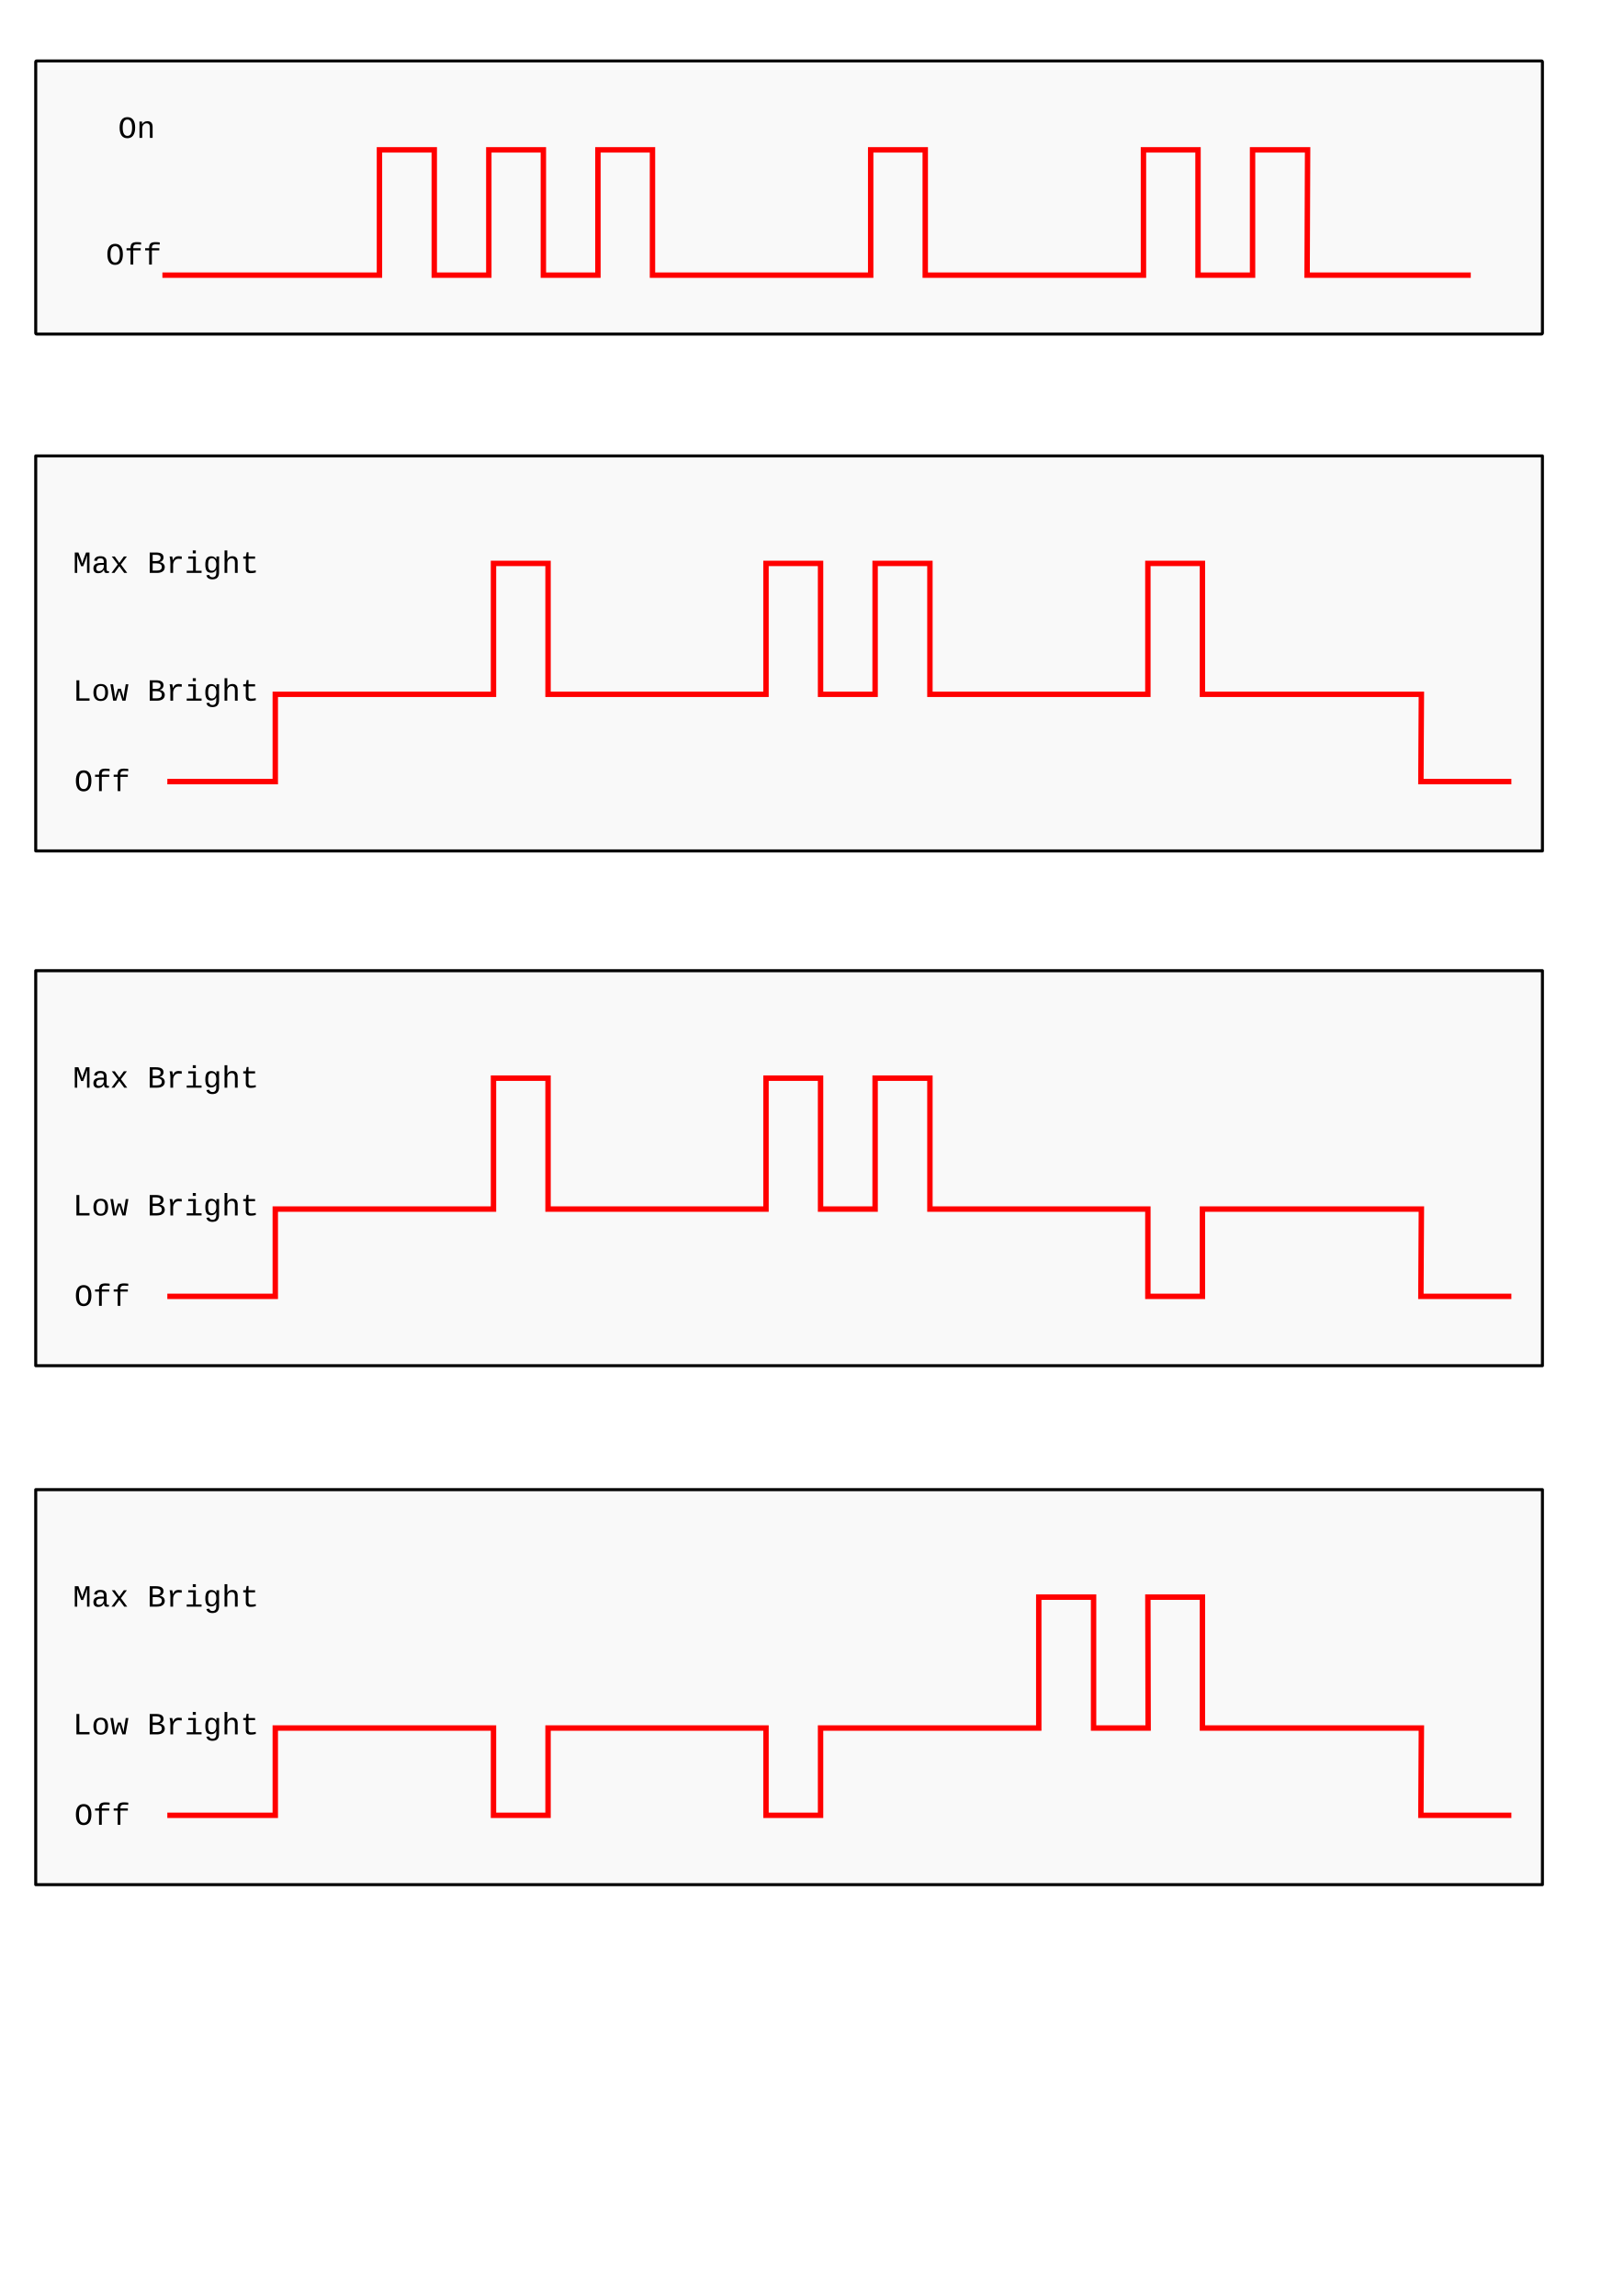
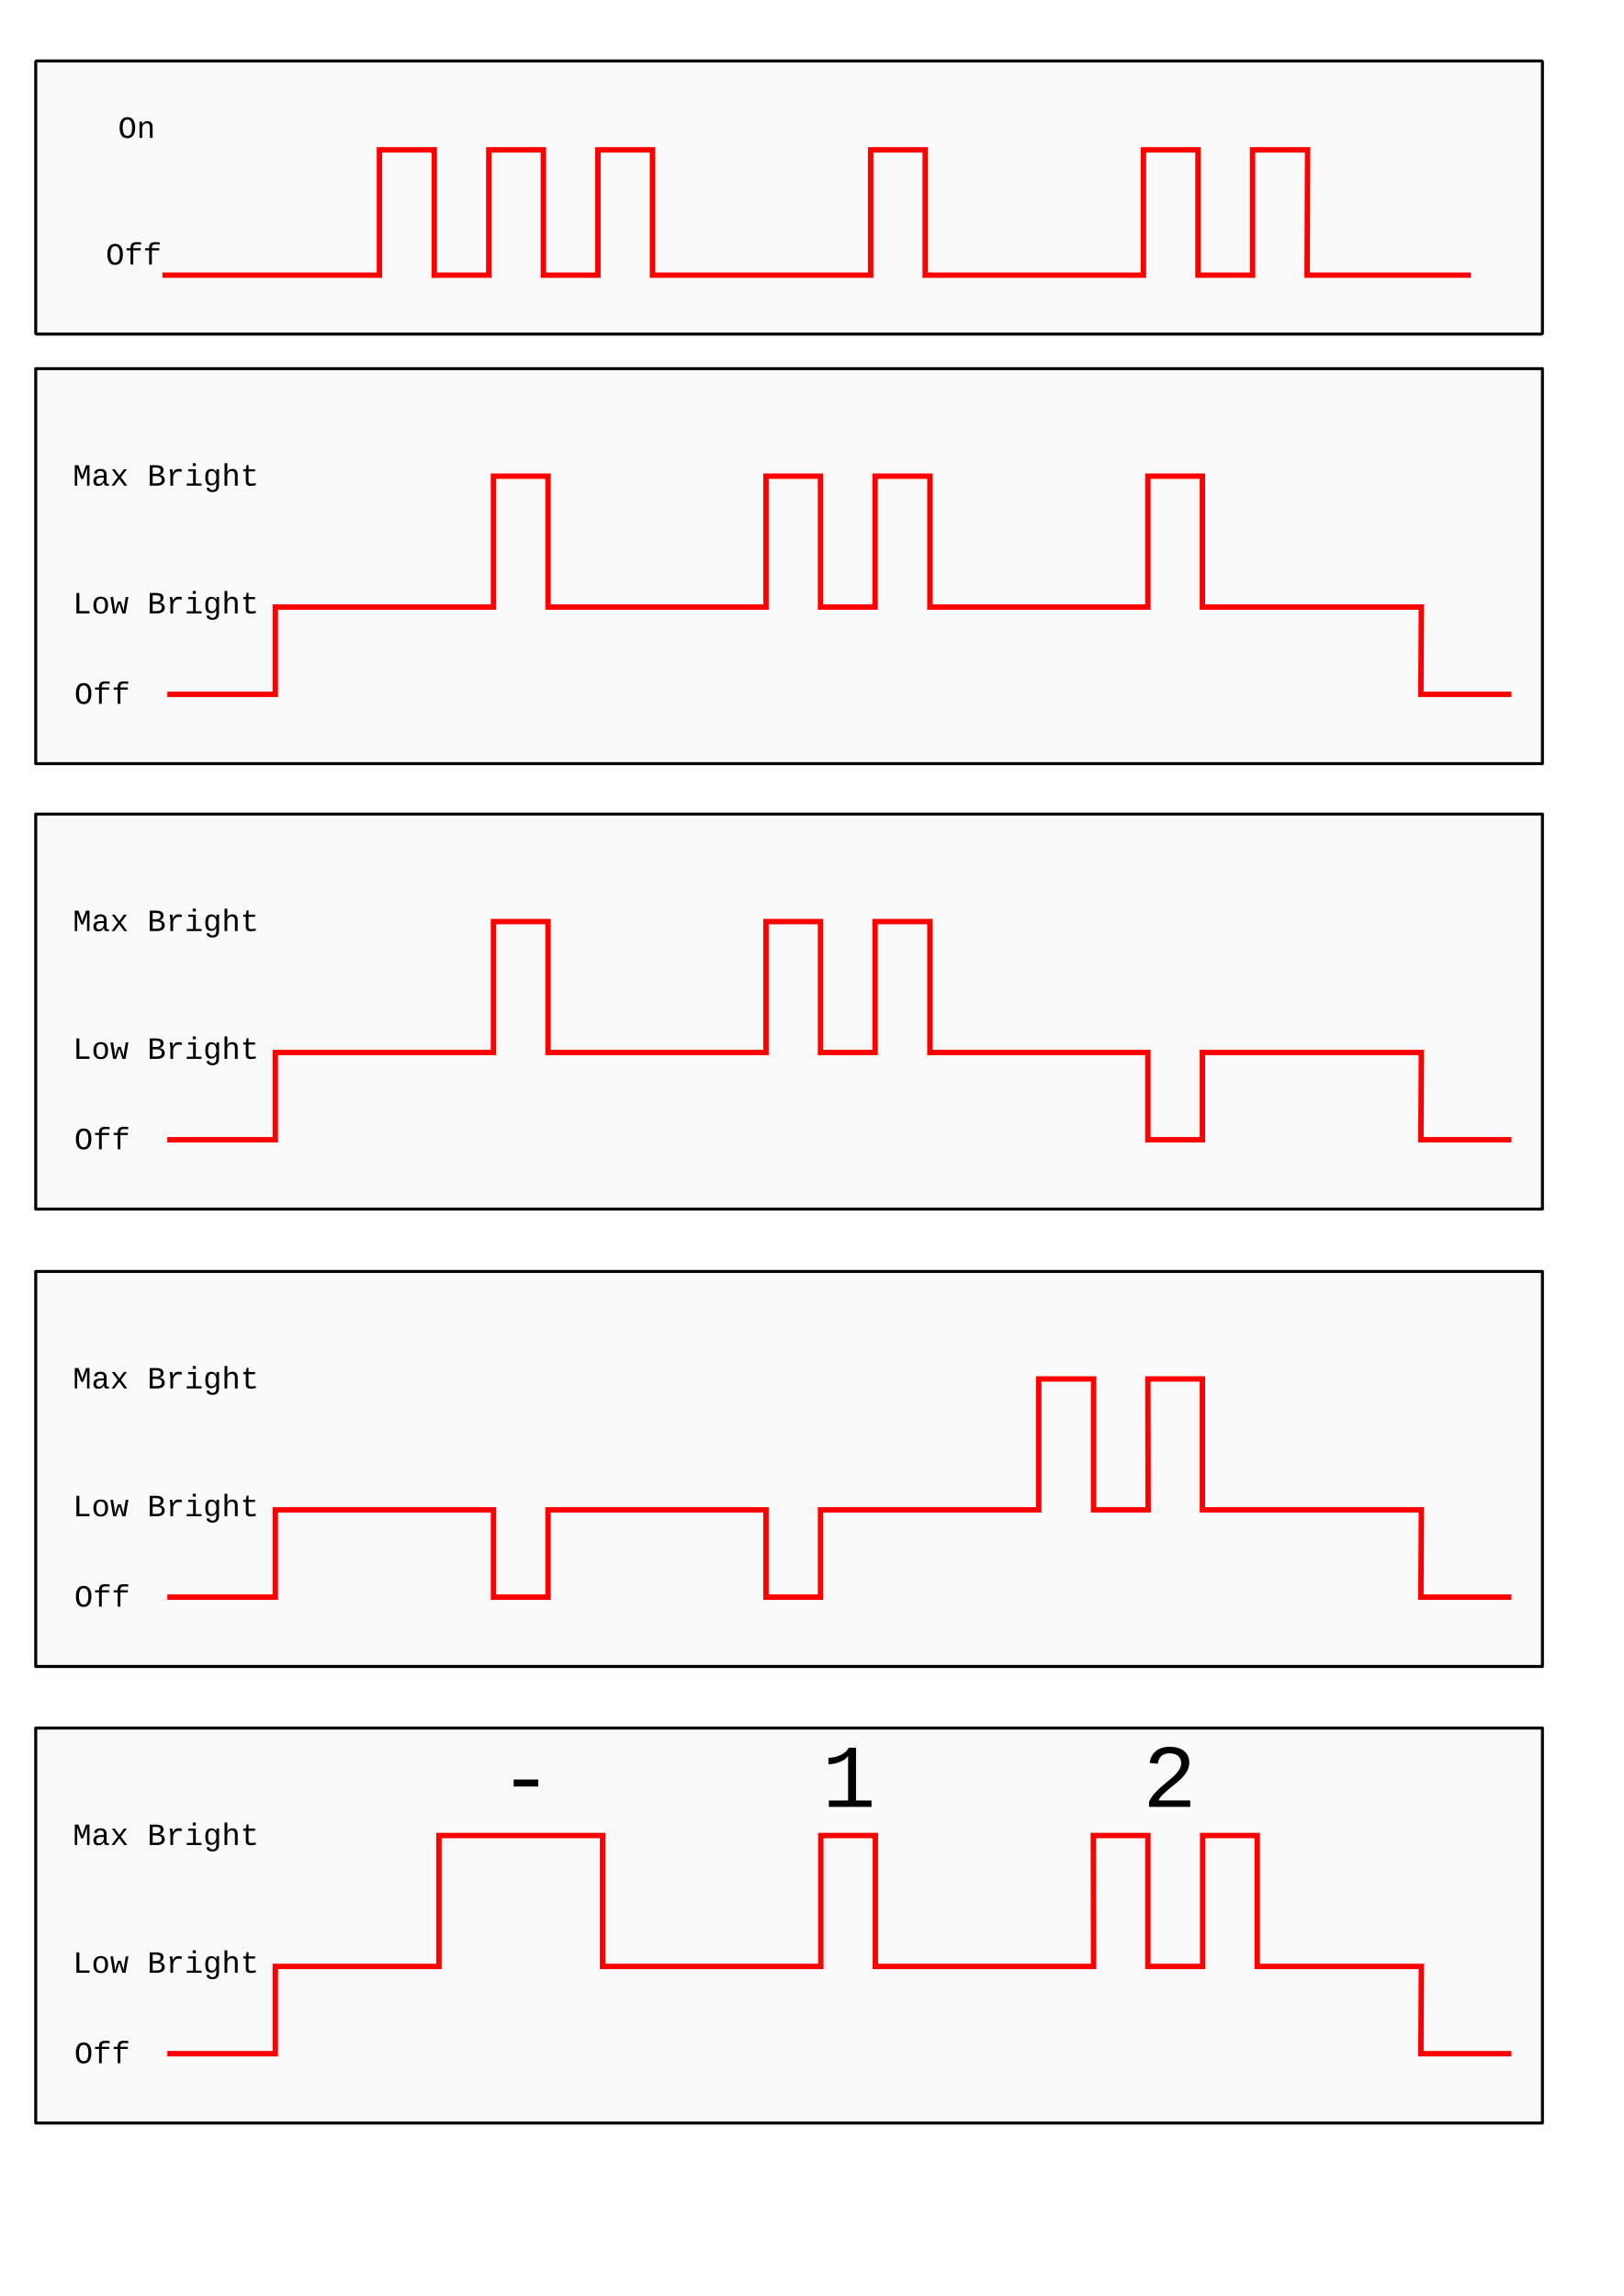
<svg xmlns="http://www.w3.org/2000/svg" width="744.094" height="1052.362" id="svg2" version="1.1">
  <defs id="defs4" />
  <g id="layer1">
-     <rect style="opacity:1;fill:#f9f9f9;stroke:#000000;stroke-width:1.38;stroke-linecap:round;stroke-linejoin:round;stroke-miterlimit:4;stroke-dasharray:none;stroke-dashoffset:0" id="rect940" width="690.476" height="181.045" x="16.371" y="208.972" ry="0" />
+     <rect style="opacity:1;fill:#f9f9f9;stroke:#000000;stroke-width:1.38;stroke-linecap:round;stroke-linejoin:round;stroke-miterlimit:4;stroke-dasharray:none;stroke-dashoffset:0" id="rect940" width="690.476" height="181.045" x="16.371" y="168.972" ry="0" />
    <rect style="opacity:1;fill:#f9f9f9;stroke-width:1.38;stroke-linecap:round;stroke-linejoin:round;stroke-dasharray:none;stroke:#000000;stroke-miterlimit:4;stroke-dashoffset:0" id="rect917" width="690.476" height="125.191" x="16.371" y="27.927" ry="0.463" />
    <g id="g924" transform="translate(22.85721,11.20149)">
      <path id="path3831" d="M 51.564,114.908 H 151.036 V 57.485 h 25.117 v 57.423 h 25 V 57.485 h 25 v 57.423 h 25 V 57.485 h 25 v 57.423 h 100 V 57.485 h 25 v 57.423 h 100 V 57.485 h 25 v 57.423 h 25 V 57.485 h 25.221 l -0.221,57.423 h 75" style="fill:none;stroke:#ff0000;stroke-width:2.48;stroke-linecap:butt;stroke-linejoin:miter;stroke-miterlimit:4;stroke-dasharray:none;stroke-opacity:1" />
      <text id="text3857" y="52.004" x="31.263" style="font-style:normal;font-variant:normal;font-weight:normal;font-stretch:normal;line-height:0%;font-family:'Liberation Mono';-inkscape-font-specification:'Liberation Mono';letter-spacing:0px;word-spacing:0px;fill:#000000;fill-opacity:1;stroke:none" xml:space="preserve">
        <tspan y="52.004" x="31.263" id="tspan3859" style="font-size:14.215px;line-height:1.25">On</tspan>
      </text>
      <text xml:space="preserve" style="font-style:normal;font-variant:normal;font-weight:normal;font-stretch:normal;line-height:0%;font-family:'Liberation Mono';-inkscape-font-specification:'Liberation Mono';letter-spacing:0px;word-spacing:0px;fill:#000000;fill-opacity:1;stroke:none" x="25.643" y="110.073" id="text3861">
        <tspan id="tspan3863" x="25.643" y="110.073" style="font-size:14.215px;line-height:1.25">Off</tspan>
      </text>
    </g>
-     <path id="path928" d="m 76.681,358.238 h 49.472 v -40 h 100 v -60 h 25 v 60 h 99.883 v -60 h 25 v 60 h 25 v -60 h 25.117 v 60 h 25 v 0 h 74.883 v -60 h 25 v 60 h 0.117 v 0 h 100.221 l -0.221,40 41.46,0" style="fill:none;stroke:#ff0000;stroke-width:2.48;stroke-linecap:butt;stroke-linejoin:miter;stroke-miterlimit:4;stroke-dasharray:none;stroke-opacity:1" />
-     <text id="text932" y="262.592" x="33.384" style="font-style:normal;font-variant:normal;font-weight:normal;font-stretch:normal;line-height:0%;font-family:'Liberation Mono';-inkscape-font-specification:'Liberation Mono';letter-spacing:0px;word-spacing:0px;fill:#000000;fill-opacity:1;stroke:none" xml:space="preserve">
-       <tspan y="262.592" x="33.384" id="tspan930" style="font-size:14.215px;line-height:1.25">Max Bright</tspan>
+     <path id="path928" d="m 76.681,318.238 h 49.472 v -40 h 100 v -60 h 25 v 60 h 99.883 v -60 h 25 v 60 h 25 v -60 h 25.117 v 60 h 25 v 0 h 74.883 v -60 h 25 v 60 h 0.117 v 0 h 100.221 l -0.221,40 h 41.46" style="fill:none;stroke:#ff0000;stroke-width:2.48;stroke-linecap:butt;stroke-linejoin:miter;stroke-miterlimit:4;stroke-dasharray:none;stroke-opacity:1" />
+     <text id="text932" y="222.592" x="33.384" style="font-style:normal;font-variant:normal;font-weight:normal;font-stretch:normal;line-height:0%;font-family:'Liberation Mono';-inkscape-font-specification:'Liberation Mono';letter-spacing:0px;word-spacing:0px;fill:#000000;fill-opacity:1;stroke:none" xml:space="preserve">
+       <tspan y="222.592" x="33.384" id="tspan930" style="font-size:14.215px;line-height:1.25">Max Bright</tspan>
    </text>
-     <text xml:space="preserve" style="font-style:normal;font-variant:normal;font-weight:normal;font-stretch:normal;line-height:0%;font-family:'Liberation Mono';-inkscape-font-specification:'Liberation Mono';letter-spacing:0px;word-spacing:0px;fill:#000000;fill-opacity:1;stroke:none" x="34.077" y="362.596" id="text936">
-       <tspan id="tspan934" x="34.077" y="362.596" style="font-size:14.215px;line-height:1.25">Off</tspan>
+     <text xml:space="preserve" style="font-style:normal;font-variant:normal;font-weight:normal;font-stretch:normal;line-height:0%;font-family:'Liberation Mono';-inkscape-font-specification:'Liberation Mono';letter-spacing:0px;word-spacing:0px;fill:#000000;fill-opacity:1;stroke:none" x="34.077" y="322.596" id="text936">
+       <tspan id="tspan934" x="34.077" y="322.596" style="font-size:14.215px;line-height:1.25">Off</tspan>
    </text>
-     <text id="text959" y="321.154" x="33.384" style="font-style:normal;font-variant:normal;font-weight:normal;font-stretch:normal;line-height:0%;font-family:'Liberation Mono';-inkscape-font-specification:'Liberation Mono';letter-spacing:0px;word-spacing:0px;fill:#000000;fill-opacity:1;stroke:none" xml:space="preserve">
-       <tspan y="321.154" x="33.384" id="tspan957" style="font-size:14.215px;line-height:1.25">Low Bright</tspan>
+     <text id="text959" y="281.154" x="33.384" style="font-style:normal;font-variant:normal;font-weight:normal;font-stretch:normal;line-height:0%;font-family:'Liberation Mono';-inkscape-font-specification:'Liberation Mono';letter-spacing:0px;word-spacing:0px;fill:#000000;fill-opacity:1;stroke:none" xml:space="preserve">
+       <tspan y="281.154" x="33.384" id="tspan957" style="font-size:14.215px;line-height:1.25">Low Bright</tspan>
    </text>
-     <rect style="opacity:1;fill:#f9f9f9;stroke:#000000;stroke-width:1.38;stroke-linecap:round;stroke-linejoin:round;stroke-miterlimit:4;stroke-dasharray:none;stroke-dashoffset:0" id="rect882" width="690.476" height="181.045" x="16.371" y="444.909" ry="0" />
-     <path id="path884" d="m 76.681,594.175 h 49.472 v -40 h 100 v -60 h 25 v 60 h 99.883 v -60 h 25 v 60 h 25 v -60 h 25.117 v 60 h 25 v 0 h 74.883 l 0,40 h 25 l 0,-40 h 0.117 v 0 h 100.221 l -0.221,40 h 41.46" style="fill:none;stroke:#ff0000;stroke-width:2.48;stroke-linecap:butt;stroke-linejoin:miter;stroke-miterlimit:4;stroke-dasharray:none;stroke-opacity:1" />
-     <text id="text888" y="498.529" x="33.384" style="font-style:normal;font-variant:normal;font-weight:normal;font-stretch:normal;line-height:0%;font-family:'Liberation Mono';-inkscape-font-specification:'Liberation Mono';letter-spacing:0px;word-spacing:0px;fill:#000000;fill-opacity:1;stroke:none" xml:space="preserve">
-       <tspan y="498.529" x="33.384" id="tspan886" style="font-size:14.215px;line-height:1.25">Max Bright</tspan>
+     <rect style="opacity:1;fill:#f9f9f9;stroke:#000000;stroke-width:1.38;stroke-linecap:round;stroke-linejoin:round;stroke-miterlimit:4;stroke-dasharray:none;stroke-dashoffset:0" id="rect882" width="690.476" height="181.045" x="16.371" y="373.13" ry="0" />
+     <path id="path884" d="m 76.681,522.396 h 49.472 v -40 h 100 v -60 h 25 v 60 h 99.883 v -60 h 25 v 60 h 25 v -60 h 25.117 v 60 h 25 v 0 h 74.883 v 40 h 25 v -40 h 0.117 v 0 h 100.221 l -0.221,40 h 41.46" style="fill:none;stroke:#ff0000;stroke-width:2.48;stroke-linecap:butt;stroke-linejoin:miter;stroke-miterlimit:4;stroke-dasharray:none;stroke-opacity:1" />
+     <text id="text888" y="426.75" x="33.384" style="font-style:normal;font-variant:normal;font-weight:normal;font-stretch:normal;line-height:0%;font-family:'Liberation Mono';-inkscape-font-specification:'Liberation Mono';letter-spacing:0px;word-spacing:0px;fill:#000000;fill-opacity:1;stroke:none" xml:space="preserve">
+       <tspan y="426.75" x="33.384" id="tspan886" style="font-size:14.215px;line-height:1.25">Max Bright</tspan>
    </text>
-     <text xml:space="preserve" style="font-style:normal;font-variant:normal;font-weight:normal;font-stretch:normal;line-height:0%;font-family:'Liberation Mono';-inkscape-font-specification:'Liberation Mono';letter-spacing:0px;word-spacing:0px;fill:#000000;fill-opacity:1;stroke:none" x="34.077" y="598.533" id="text892">
-       <tspan id="tspan890" x="34.077" y="598.533" style="font-size:14.215px;line-height:1.25">Off</tspan>
+     <text xml:space="preserve" style="font-style:normal;font-variant:normal;font-weight:normal;font-stretch:normal;line-height:0%;font-family:'Liberation Mono';-inkscape-font-specification:'Liberation Mono';letter-spacing:0px;word-spacing:0px;fill:#000000;fill-opacity:1;stroke:none" x="34.077" y="526.754" id="text892">
+       <tspan id="tspan890" x="34.077" y="526.754" style="font-size:14.215px;line-height:1.25">Off</tspan>
    </text>
-     <text id="text896" y="557.09" x="33.384" style="font-style:normal;font-variant:normal;font-weight:normal;font-stretch:normal;line-height:0%;font-family:'Liberation Mono';-inkscape-font-specification:'Liberation Mono';letter-spacing:0px;word-spacing:0px;fill:#000000;fill-opacity:1;stroke:none" xml:space="preserve">
-       <tspan y="557.09" x="33.384" id="tspan894" style="font-size:14.215px;line-height:1.25">Low Bright</tspan>
+     <text id="text896" y="485.311" x="33.384" style="font-style:normal;font-variant:normal;font-weight:normal;font-stretch:normal;line-height:0%;font-family:'Liberation Mono';-inkscape-font-specification:'Liberation Mono';letter-spacing:0px;word-spacing:0px;fill:#000000;fill-opacity:1;stroke:none" xml:space="preserve">
+       <tspan y="485.311" x="33.384" id="tspan894" style="font-size:14.215px;line-height:1.25">Low Bright</tspan>
    </text>
-     <rect style="opacity:1;fill:#f9f9f9;stroke:#000000;stroke-width:1.38;stroke-linecap:round;stroke-linejoin:round;stroke-miterlimit:4;stroke-dasharray:none;stroke-dashoffset:0" id="rect904" width="690.476" height="181.045" x="16.371" y="682.772" ry="0" />
-     <path id="path906" d="m 76.681,832.038 h 49.472 v -40 h 100 v 40 h 25 v -40 h 99.883 v 40 h 25 v -40 h 100 v -60 h 25.117 l 0,60 h 25 l -0.117,-60 h 25 v 60 h 0.117 v 0 h 100.221 l -0.221,40 h 41.46" style="fill:none;stroke:#ff0000;stroke-width:2.48;stroke-linecap:butt;stroke-linejoin:miter;stroke-miterlimit:4;stroke-dasharray:none;stroke-opacity:1" />
-     <text id="text910" y="736.391" x="33.384" style="font-style:normal;font-variant:normal;font-weight:normal;font-stretch:normal;line-height:0%;font-family:'Liberation Mono';-inkscape-font-specification:'Liberation Mono';letter-spacing:0px;word-spacing:0px;fill:#000000;fill-opacity:1;stroke:none" xml:space="preserve">
-       <tspan y="736.391" x="33.384" id="tspan908" style="font-size:14.215px;line-height:1.25">Max Bright</tspan>
+     <rect style="opacity:1;fill:#f9f9f9;stroke:#000000;stroke-width:1.38;stroke-linecap:round;stroke-linejoin:round;stroke-miterlimit:4;stroke-dasharray:none;stroke-dashoffset:0" id="rect904" width="690.476" height="181.045" x="16.371" y="582.772" ry="0" />
+     <path id="path906" d="m 76.681,732.038 h 49.472 v -40 h 100 v 40 h 25 v -40 h 99.883 v 40 h 25 v -40 h 100 v -60 h 25.117 v 60 h 25 l -0.117,-60 h 25 v 60 h 0.117 v 0 h 100.221 l -0.221,40 h 41.46" style="fill:none;stroke:#ff0000;stroke-width:2.48;stroke-linecap:butt;stroke-linejoin:miter;stroke-miterlimit:4;stroke-dasharray:none;stroke-opacity:1" />
+     <text id="text910" y="636.391" x="33.384" style="font-style:normal;font-variant:normal;font-weight:normal;font-stretch:normal;line-height:0%;font-family:'Liberation Mono';-inkscape-font-specification:'Liberation Mono';letter-spacing:0px;word-spacing:0px;fill:#000000;fill-opacity:1;stroke:none" xml:space="preserve">
+       <tspan y="636.391" x="33.384" id="tspan908" style="font-size:14.215px;line-height:1.25">Max Bright</tspan>
    </text>
-     <text xml:space="preserve" style="font-style:normal;font-variant:normal;font-weight:normal;font-stretch:normal;line-height:0%;font-family:'Liberation Mono';-inkscape-font-specification:'Liberation Mono';letter-spacing:0px;word-spacing:0px;fill:#000000;fill-opacity:1;stroke:none" x="34.077" y="836.396" id="text914">
-       <tspan id="tspan912" x="34.077" y="836.396" style="font-size:14.215px;line-height:1.25">Off</tspan>
+     <text xml:space="preserve" style="font-style:normal;font-variant:normal;font-weight:normal;font-stretch:normal;line-height:0%;font-family:'Liberation Mono';-inkscape-font-specification:'Liberation Mono';letter-spacing:0px;word-spacing:0px;fill:#000000;fill-opacity:1;stroke:none" x="34.077" y="736.396" id="text914">
+       <tspan id="tspan912" x="34.077" y="736.396" style="font-size:14.215px;line-height:1.25">Off</tspan>
    </text>
-     <text id="text918" y="794.953" x="33.384" style="font-style:normal;font-variant:normal;font-weight:normal;font-stretch:normal;line-height:0%;font-family:'Liberation Mono';-inkscape-font-specification:'Liberation Mono';letter-spacing:0px;word-spacing:0px;fill:#000000;fill-opacity:1;stroke:none" xml:space="preserve">
-       <tspan y="794.953" x="33.384" id="tspan916" style="font-size:14.215px;line-height:1.25">Low Bright</tspan>
+     <text id="text918" y="694.953" x="33.384" style="font-style:normal;font-variant:normal;font-weight:normal;font-stretch:normal;line-height:0%;font-family:'Liberation Mono';-inkscape-font-specification:'Liberation Mono';letter-spacing:0px;word-spacing:0px;fill:#000000;fill-opacity:1;stroke:none" xml:space="preserve">
+       <tspan y="694.953" x="33.384" id="tspan916" style="font-size:14.215px;line-height:1.25">Low Bright</tspan>
+     </text>
+     <rect style="opacity:1;fill:#f9f9f9;stroke:#000000;stroke-width:1.38;stroke-linecap:round;stroke-linejoin:round;stroke-miterlimit:4;stroke-dasharray:none;stroke-dashoffset:0" id="rect926" width="690.476" height="181.045" x="16.371" y="792.038" ry="0" />
+     <path id="path929" d="m 76.681,941.304 h 49.472 v -40 l 75,0 v -60 h 75 v 60 h 100 v -60 h 25 v 60 h 49.883 v 0 h 25.117 v 0 h 25 l -0.117,-60 h 25 v 60 h 0.117 v 0 l 25,0 v -60 h 25 v 60 l 75.221,0 -0.221,40 h 41.46" style="fill:none;stroke:#ff0000;stroke-width:2.48;stroke-linecap:butt;stroke-linejoin:miter;stroke-miterlimit:4;stroke-dasharray:none;stroke-opacity:1" />
+     <text id="text933" y="845.657" x="33.384" style="font-style:normal;font-variant:normal;font-weight:normal;font-stretch:normal;line-height:0%;font-family:'Liberation Mono';-inkscape-font-specification:'Liberation Mono';letter-spacing:0px;word-spacing:0px;fill:#000000;fill-opacity:1;stroke:none" xml:space="preserve">
+       <tspan y="845.657" x="33.384" id="tspan931" style="font-size:14.215px;line-height:1.25">Max Bright</tspan>
+     </text>
+     <text xml:space="preserve" style="font-style:normal;font-variant:normal;font-weight:normal;font-stretch:normal;line-height:0%;font-family:'Liberation Mono';-inkscape-font-specification:'Liberation Mono';letter-spacing:0px;word-spacing:0px;fill:#000000;fill-opacity:1;stroke:none" x="34.077" y="945.662" id="text937">
+       <tspan id="tspan935" x="34.077" y="945.662" style="font-size:14.215px;line-height:1.25">Off</tspan>
+     </text>
+     <text id="text941" y="904.219" x="33.384" style="font-style:normal;font-variant:normal;font-weight:normal;font-stretch:normal;line-height:0%;font-family:'Liberation Mono';-inkscape-font-specification:'Liberation Mono';letter-spacing:0px;word-spacing:0px;fill:#000000;fill-opacity:1;stroke:none" xml:space="preserve">
+       <tspan y="904.219" x="33.384" id="tspan939" style="font-size:14.215px;line-height:1.25">Low Bright</tspan>
+     </text>
+     <text id="text960" y="828.156" x="228.689" style="font-style:normal;font-variant:normal;font-weight:normal;font-stretch:normal;font-size:34.715px;line-height:0%;font-family:'Liberation Mono';-inkscape-font-specification:'Liberation Mono';letter-spacing:0px;word-spacing:0px;fill:#000000;fill-opacity:1;stroke:none;stroke-width:2.893" xml:space="preserve">
+       <tspan y="828.156" x="228.689" id="tspan958" style="font-size:41.124px;line-height:1.25;stroke-width:2.893">-</tspan>
+     </text>
+     <text id="text964" y="828.156" x="376.689" style="font-style:normal;font-variant:normal;font-weight:normal;font-stretch:normal;font-size:34.715px;line-height:0%;font-family:'Liberation Mono';-inkscape-font-specification:'Liberation Mono';letter-spacing:0px;word-spacing:0px;fill:#000000;fill-opacity:1;stroke:none;stroke-width:2.893" xml:space="preserve">
+       <tspan y="828.156" x="376.689" id="tspan962" style="font-size:41.124px;line-height:1.25;stroke-width:2.893">1</tspan>
+     </text>
+     <text id="text968" y="828.156" x="523.689" style="font-style:normal;font-variant:normal;font-weight:normal;font-stretch:normal;font-size:34.715px;line-height:0%;font-family:'Liberation Mono';-inkscape-font-specification:'Liberation Mono';letter-spacing:0px;word-spacing:0px;fill:#000000;fill-opacity:1;stroke:none;stroke-width:2.893" xml:space="preserve">
+       <tspan y="828.156" x="523.689" id="tspan966" style="font-size:41.124px;line-height:1.25;stroke-width:2.893">2</tspan>
    </text>
  </g>
</svg>
